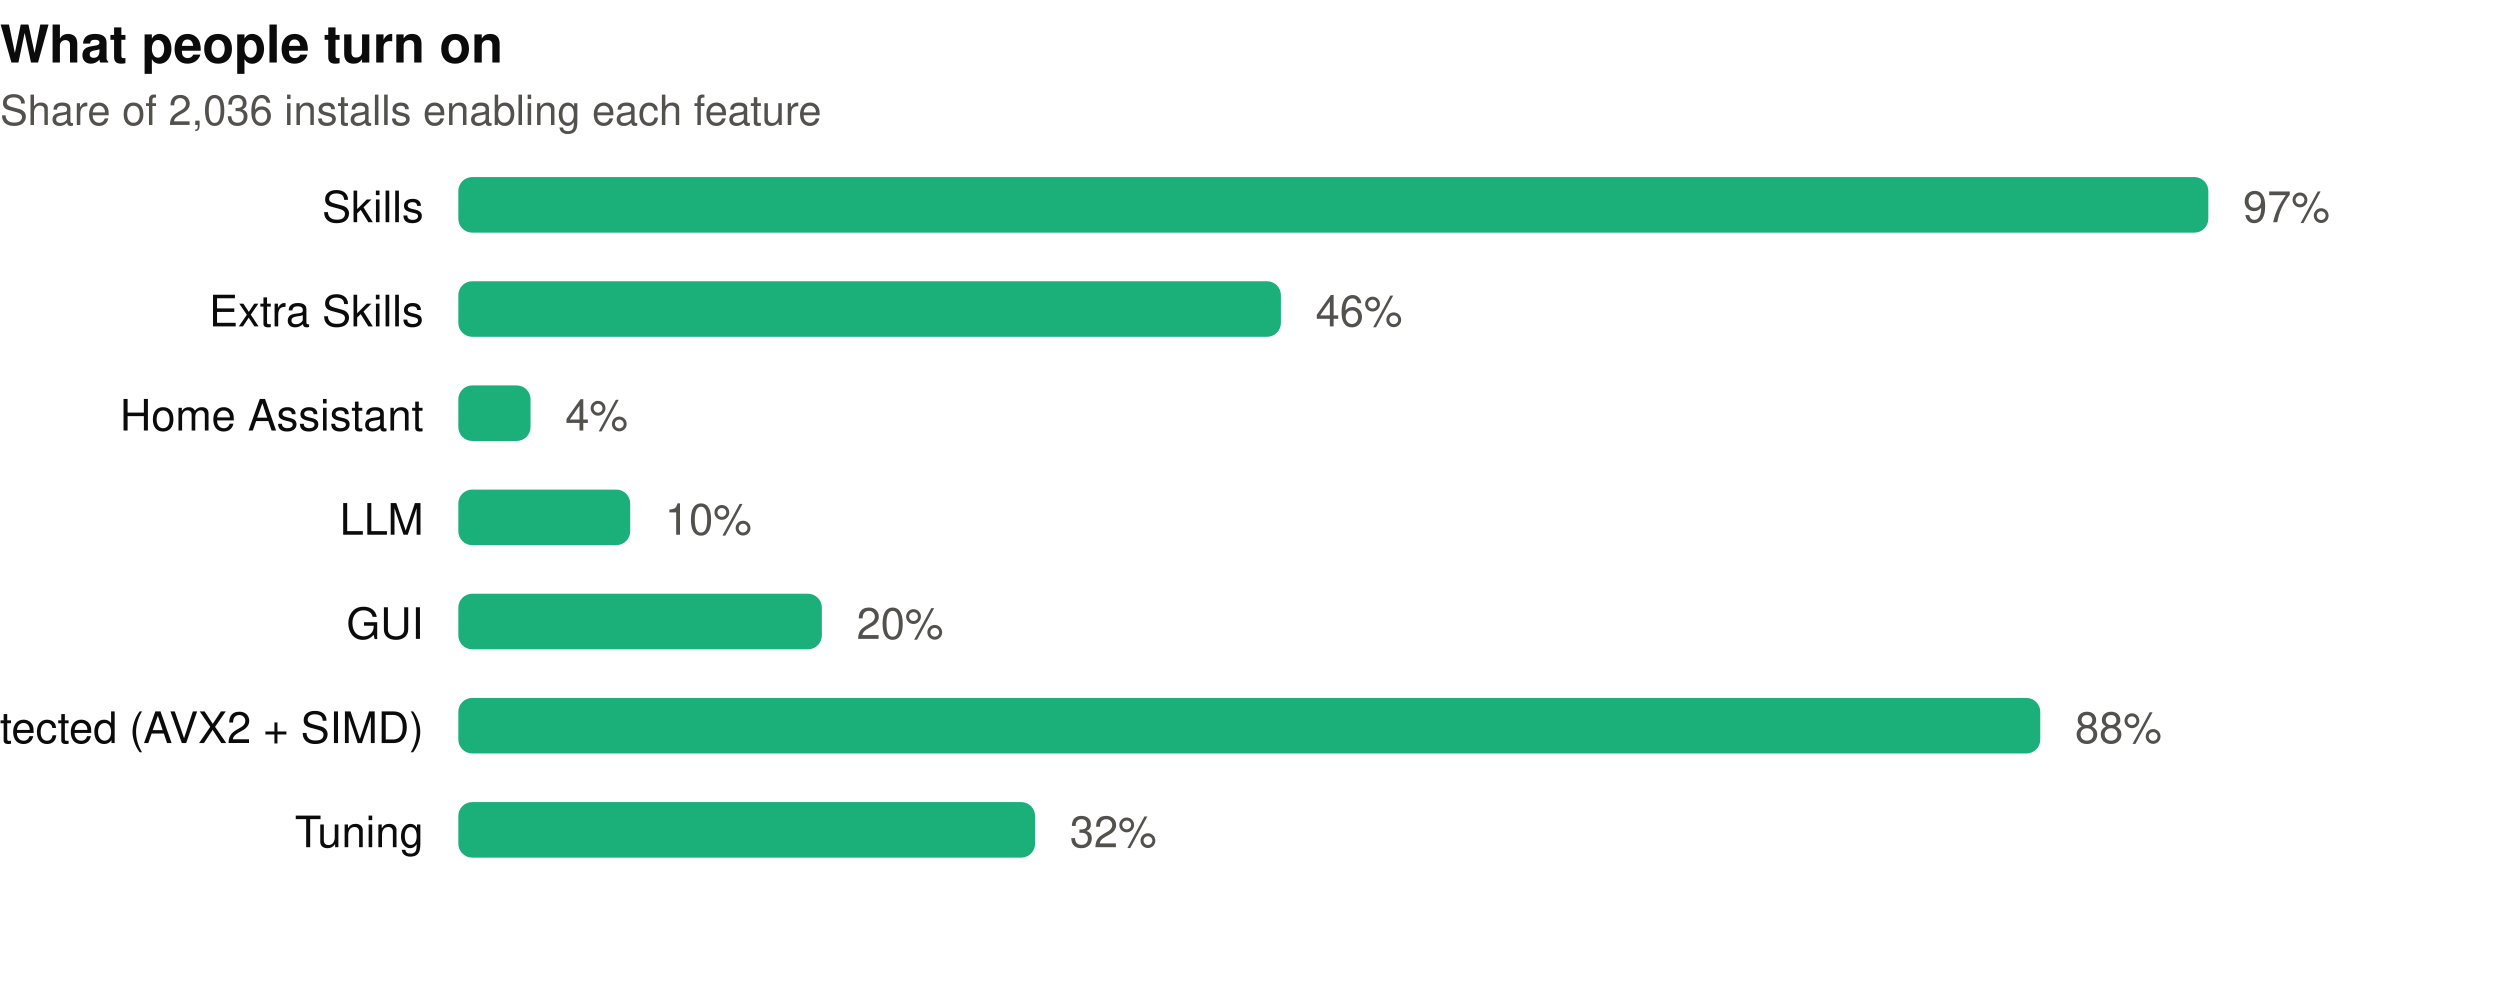
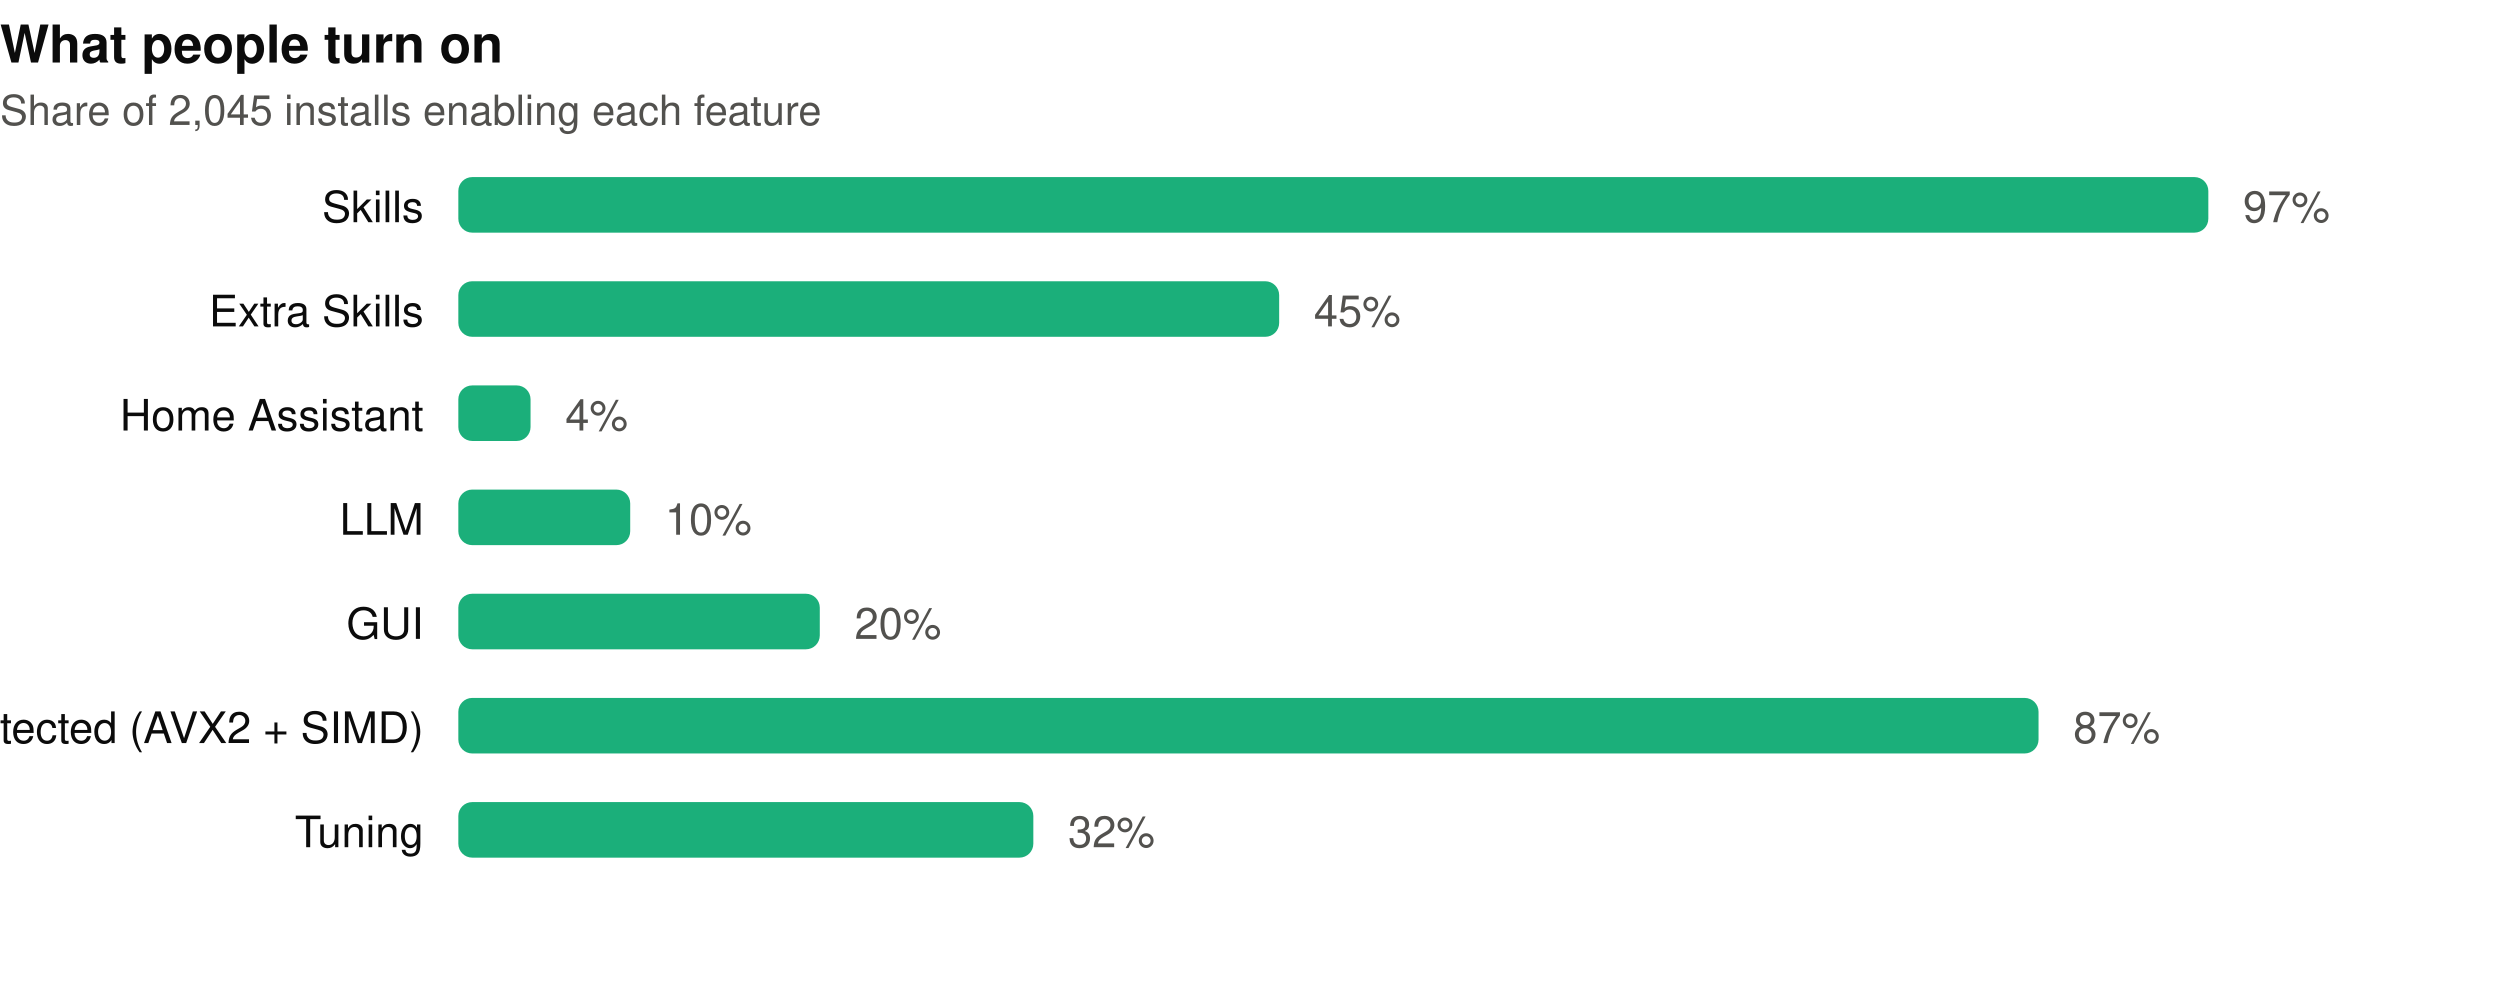
- <svg xmlns="http://www.w3.org/2000/svg" width="720" height="284" viewBox="0 0 720 284" role="img" aria-label="What people turn on. Share of 2,036 installs enabling each feature">
+ <svg xmlns="http://www.w3.org/2000/svg" width="720" height="284" viewBox="0 0 720 284" role="img" aria-label="What people turn on. Share of 2,045 installs enabling each feature">
  <text x="0" y="18" font-family="ui-sans-serif,-apple-system,BlinkMacSystemFont,'Segoe UI',Helvetica,Arial,sans-serif" font-size="15" font-weight="600" fill="#0b0b0b">What people turn on</text>
-   <text x="0" y="36" font-family="ui-sans-serif,-apple-system,BlinkMacSystemFont,'Segoe UI',Helvetica,Arial,sans-serif" font-size="12" fill="#52514e">Share of 2,036 installs enabling each feature</text>
+   <text x="0" y="36" font-family="ui-sans-serif,-apple-system,BlinkMacSystemFont,'Segoe UI',Helvetica,Arial,sans-serif" font-size="12" fill="#52514e">Share of 2,045 installs enabling each feature</text>
  <text x="122" y="64.0" text-anchor="end" font-family="ui-sans-serif,-apple-system,BlinkMacSystemFont,'Segoe UI',Helvetica,Arial,sans-serif" font-size="12.5" fill="#0b0b0b">Skills</text>
  <rect x="132" y="51.0" width="504.0" height="16" rx="4" fill="#1baf7a" />
  <text x="646.0" y="64.0" font-family="ui-sans-serif,-apple-system,BlinkMacSystemFont,'Segoe UI',Helvetica,Arial,sans-serif" font-size="12.5" fill="#52514e">97%</text>
  <text x="122" y="94.0" text-anchor="end" font-family="ui-sans-serif,-apple-system,BlinkMacSystemFont,'Segoe UI',Helvetica,Arial,sans-serif" font-size="12.5" fill="#0b0b0b">Extra Skills</text>
-   <rect x="132" y="81.0" width="236.9" height="16" rx="4" fill="#1baf7a" />
-   <text x="378.9" y="94.0" font-family="ui-sans-serif,-apple-system,BlinkMacSystemFont,'Segoe UI',Helvetica,Arial,sans-serif" font-size="12.5" fill="#52514e">46%</text>
+   <rect x="132" y="81.0" width="236.4" height="16" rx="4" fill="#1baf7a" />
+   <text x="378.4" y="94.0" font-family="ui-sans-serif,-apple-system,BlinkMacSystemFont,'Segoe UI',Helvetica,Arial,sans-serif" font-size="12.5" fill="#52514e">45%</text>
  <text x="122" y="124.0" text-anchor="end" font-family="ui-sans-serif,-apple-system,BlinkMacSystemFont,'Segoe UI',Helvetica,Arial,sans-serif" font-size="12.5" fill="#0b0b0b">Home Assistant</text>
  <rect x="132" y="111.0" width="20.8" height="16" rx="4" fill="#1baf7a" />
  <text x="162.8" y="124.0" font-family="ui-sans-serif,-apple-system,BlinkMacSystemFont,'Segoe UI',Helvetica,Arial,sans-serif" font-size="12.5" fill="#52514e">4%</text>
  <text x="122" y="154.0" text-anchor="end" font-family="ui-sans-serif,-apple-system,BlinkMacSystemFont,'Segoe UI',Helvetica,Arial,sans-serif" font-size="12.5" fill="#0b0b0b">LLM</text>
  <rect x="132" y="141.0" width="49.5" height="16" rx="4" fill="#1baf7a" />
  <text x="191.5" y="154.0" font-family="ui-sans-serif,-apple-system,BlinkMacSystemFont,'Segoe UI',Helvetica,Arial,sans-serif" font-size="12.5" fill="#52514e">10%</text>
  <text x="122" y="184.0" text-anchor="end" font-family="ui-sans-serif,-apple-system,BlinkMacSystemFont,'Segoe UI',Helvetica,Arial,sans-serif" font-size="12.5" fill="#0b0b0b">GUI</text>
-   <rect x="132" y="171.0" width="104.7" height="16" rx="4" fill="#1baf7a" />
-   <text x="246.7" y="184.0" font-family="ui-sans-serif,-apple-system,BlinkMacSystemFont,'Segoe UI',Helvetica,Arial,sans-serif" font-size="12.5" fill="#52514e">20%</text>
+   <rect x="132" y="171.0" width="104.1" height="16" rx="4" fill="#1baf7a" />
+   <text x="246.1" y="184.0" font-family="ui-sans-serif,-apple-system,BlinkMacSystemFont,'Segoe UI',Helvetica,Arial,sans-serif" font-size="12.5" fill="#52514e">20%</text>
  <text x="122" y="214.0" text-anchor="end" font-family="ui-sans-serif,-apple-system,BlinkMacSystemFont,'Segoe UI',Helvetica,Arial,sans-serif" font-size="12.5" fill="#0b0b0b">CPU capability detected (AVX2 + SIMD)</text>
-   <rect x="132" y="201.0" width="455.6" height="16" rx="4" fill="#1baf7a" />
-   <text x="597.6" y="214.0" font-family="ui-sans-serif,-apple-system,BlinkMacSystemFont,'Segoe UI',Helvetica,Arial,sans-serif" font-size="12.5" fill="#52514e">88%</text>
+   <rect x="132" y="201.0" width="455.1" height="16" rx="4" fill="#1baf7a" />
+   <text x="597.1" y="214.0" font-family="ui-sans-serif,-apple-system,BlinkMacSystemFont,'Segoe UI',Helvetica,Arial,sans-serif" font-size="12.5" fill="#52514e">87%</text>
  <text x="122" y="244.0" text-anchor="end" font-family="ui-sans-serif,-apple-system,BlinkMacSystemFont,'Segoe UI',Helvetica,Arial,sans-serif" font-size="12.5" fill="#0b0b0b">Tuning</text>
-   <rect x="132" y="231.0" width="166.1" height="16" rx="4" fill="#1baf7a" />
-   <text x="308.1" y="244.0" font-family="ui-sans-serif,-apple-system,BlinkMacSystemFont,'Segoe UI',Helvetica,Arial,sans-serif" font-size="12.5" fill="#52514e">32%</text>
+   <rect x="132" y="231.0" width="165.6" height="16" rx="4" fill="#1baf7a" />
+   <text x="307.6" y="244.0" font-family="ui-sans-serif,-apple-system,BlinkMacSystemFont,'Segoe UI',Helvetica,Arial,sans-serif" font-size="12.5" fill="#52514e">32%</text>
</svg>
